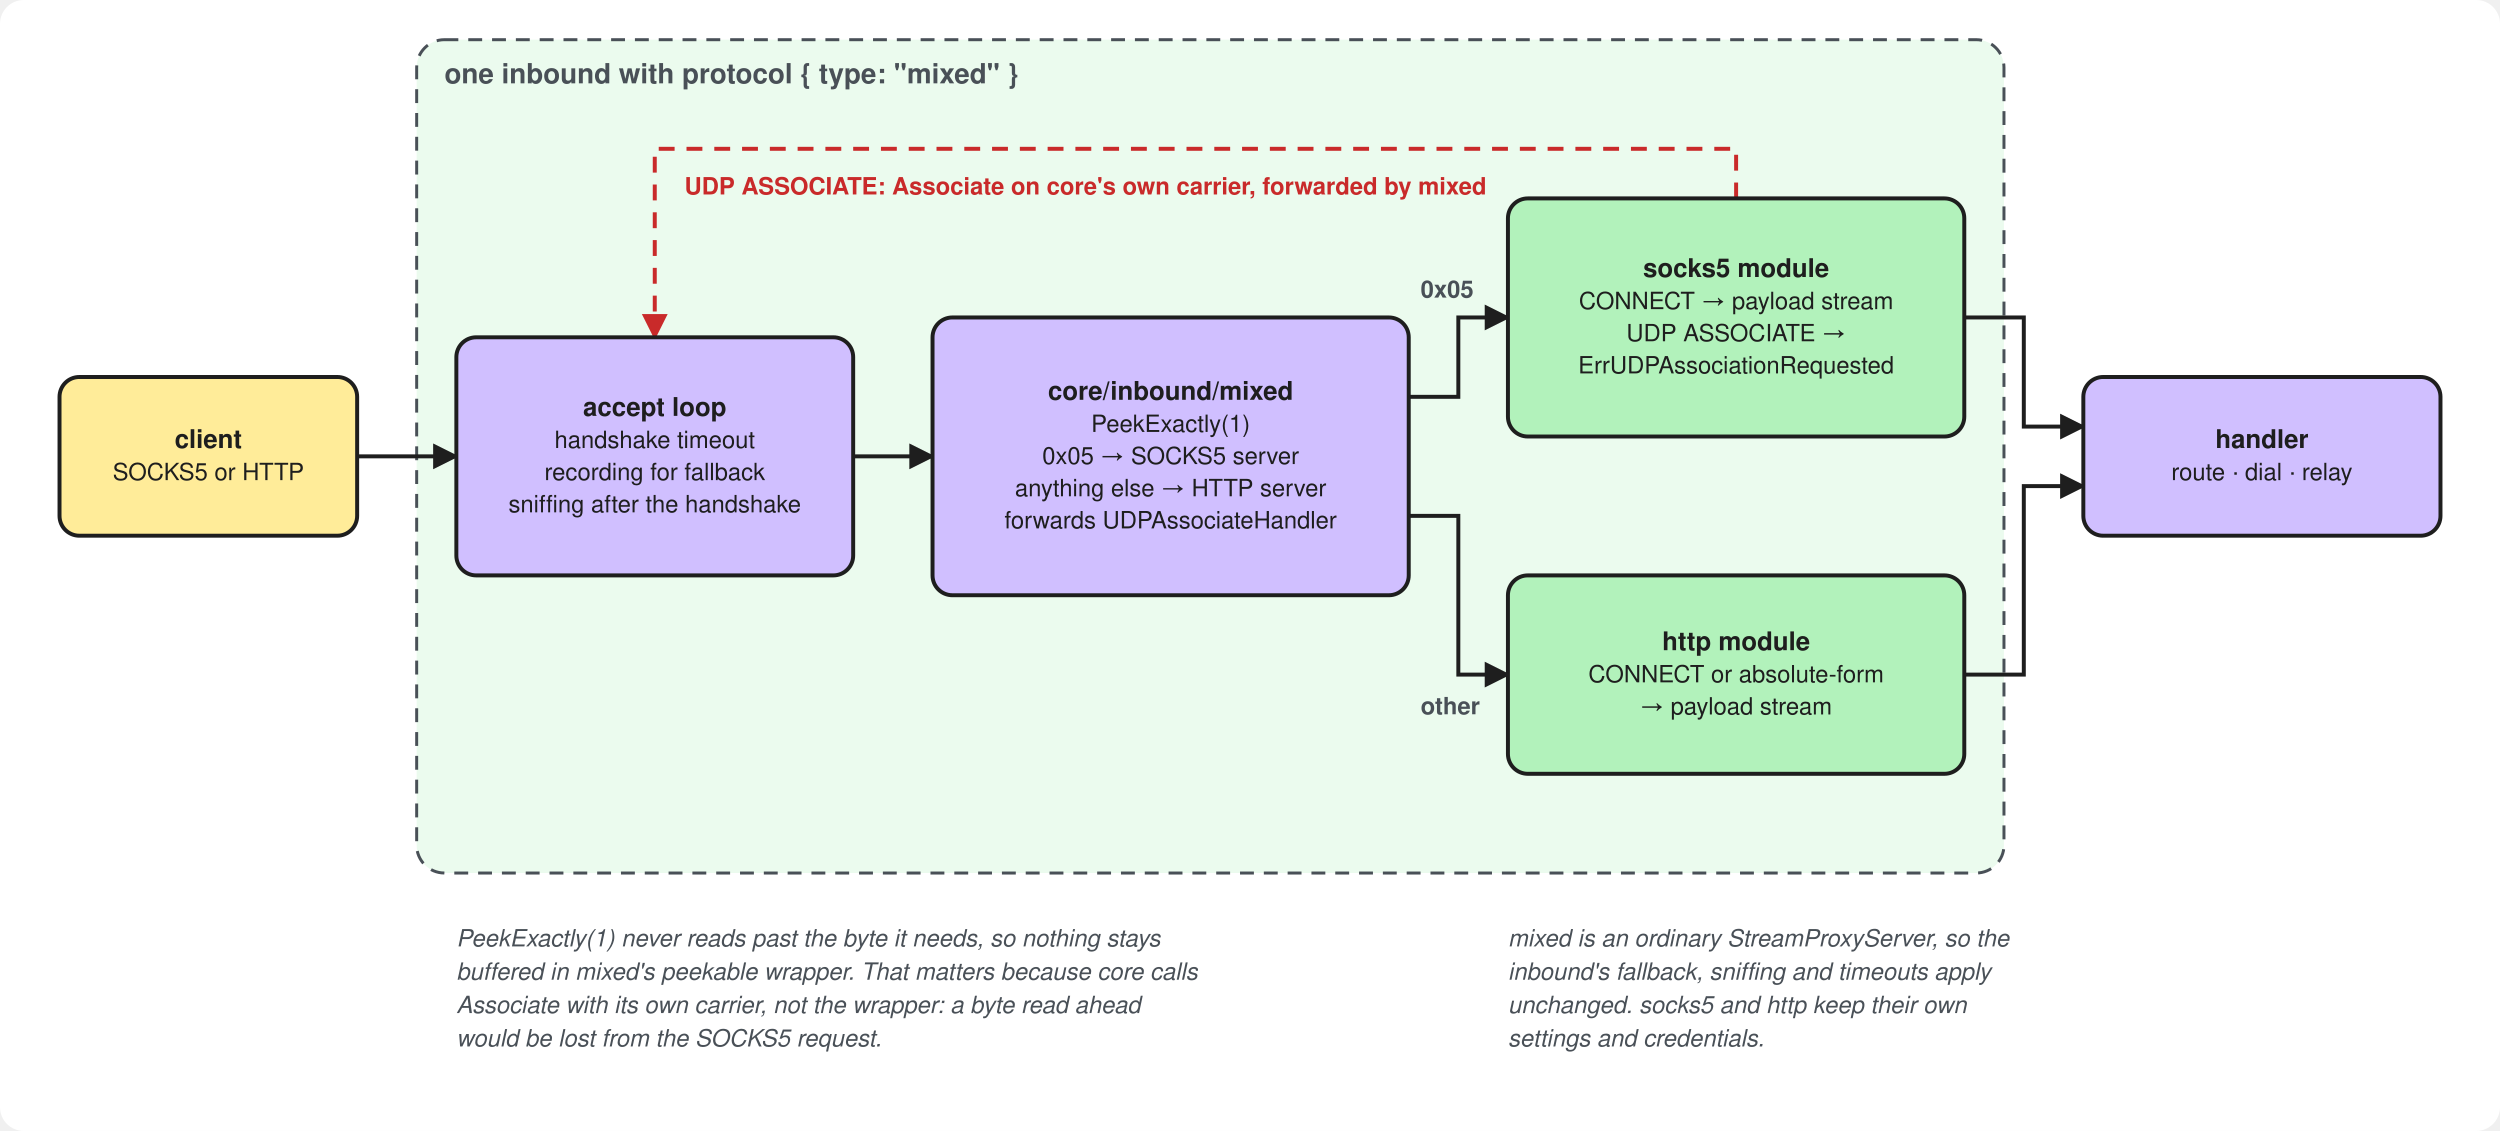
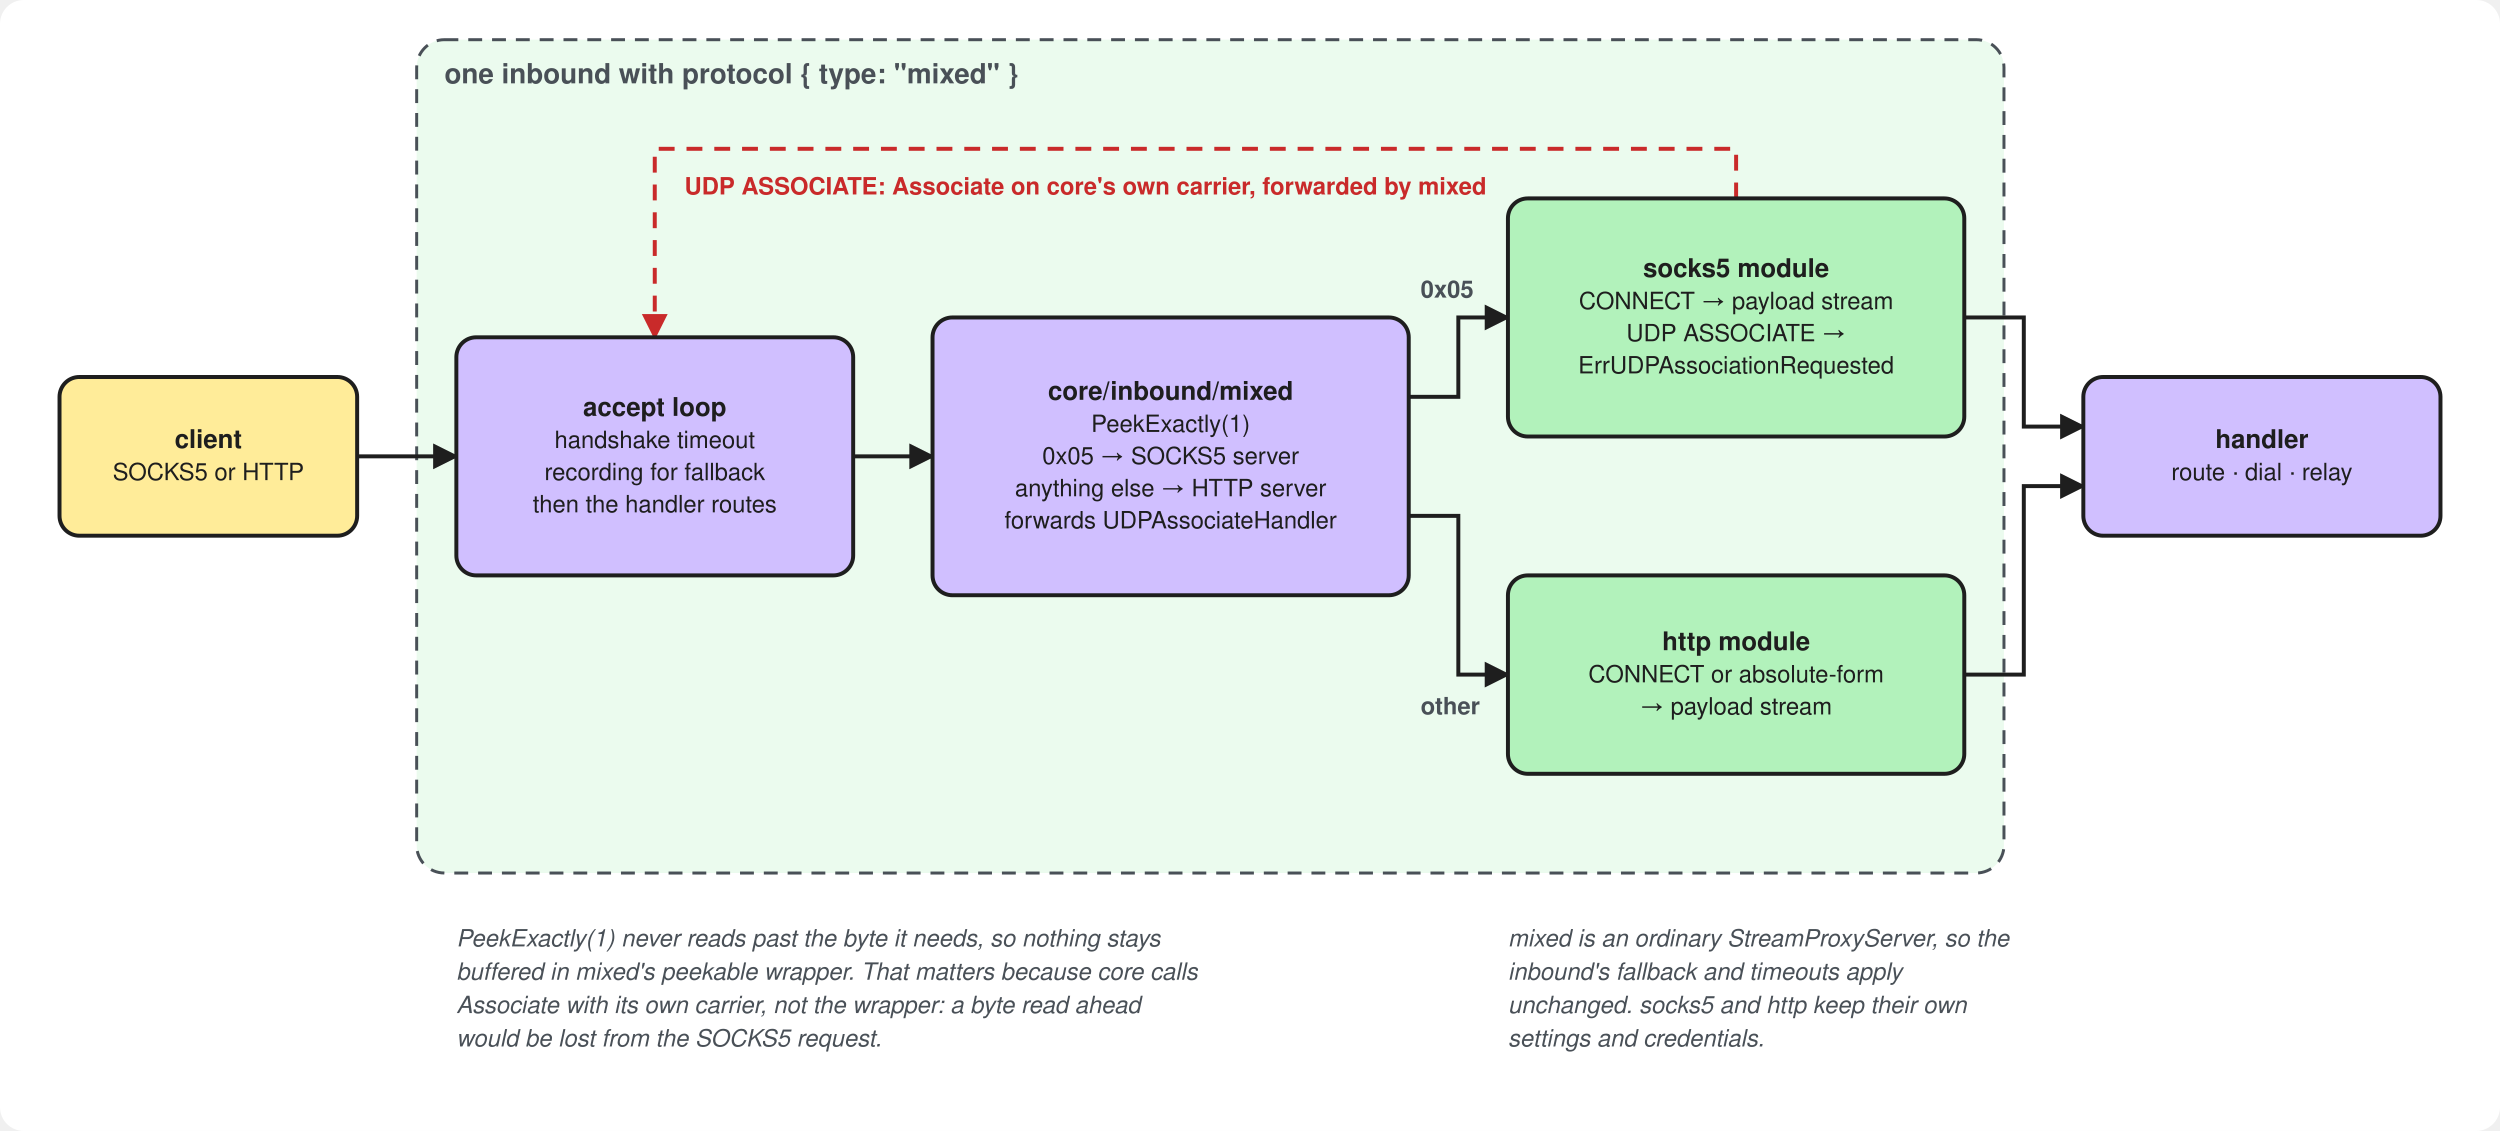
<svg xmlns="http://www.w3.org/2000/svg" viewBox="0 0 1260 570" width="1260" height="570" role="img" aria-label="How the mixed inbound protocol dispatches a connection">
  <defs>
    <marker id="h0" viewBox="0 0 10 10" refX="9" refY="5" markerUnits="userSpaceOnUse" markerWidth="13" markerHeight="13" orient="auto-start-reverse">
      <path d="M0,0 L10,5 L0,10 z" fill="#1e1e1e" />
    </marker>
    <marker id="h1" viewBox="0 0 10 10" refX="9" refY="5" markerUnits="userSpaceOnUse" markerWidth="13" markerHeight="13" orient="auto-start-reverse">
      <path d="M0,0 L10,5 L0,10 z" fill="#c92a2a" />
    </marker>
  </defs>
  <rect x="0" y="0" width="1260" height="570" rx="12" fill="#ffffff" />
  <g font-family="Helvetica, Arial, sans-serif" fill="#1e1e1e">
    <rect x="210" y="20" width="800" height="420" rx="14" fill="#ebfbee" stroke="#495057" stroke-width="1.5" stroke-dasharray="7 5" />
    <text x="224" y="42" font-size="14" font-weight="bold" fill="#495057">one inbound with protocol { type: "mixed" }</text>
    <polyline points="180,230 230,230" fill="none" stroke="#1e1e1e" stroke-width="2" marker-end="url(#h0)" />
    <polyline points="430,230 470,230" fill="none" stroke="#1e1e1e" stroke-width="2" marker-end="url(#h0)" />
    <polyline points="710,200 735,200 735,160 760,160" fill="none" stroke="#1e1e1e" stroke-width="2" marker-end="url(#h0)" />
    <polyline points="710,260 735,260 735,340 760,340" fill="none" stroke="#1e1e1e" stroke-width="2" marker-end="url(#h0)" />
    <polyline points="990,160 1020,160 1020,215 1050,215" fill="none" stroke="#1e1e1e" stroke-width="2" marker-end="url(#h0)" />
    <polyline points="990,340 1020,340 1020,245 1050,245" fill="none" stroke="#1e1e1e" stroke-width="2" marker-end="url(#h0)" />
    <polyline points="875,100 875,75 330,75 330,170" fill="none" stroke="#c92a2a" stroke-width="2" stroke-dasharray="8 6" marker-end="url(#h1)" />
    <rect x="30" y="190" width="150" height="80" rx="10" fill="#ffec99" stroke="#1e1e1e" stroke-width="2" />
    <text x="105.0" y="225.8" text-anchor="middle" font-size="13" font-weight="bold">client</text>
    <text x="105.0" y="242.0" text-anchor="middle" font-size="12">SOCKS5 or HTTP</text>
    <rect x="230" y="170" width="200" height="120" rx="10" fill="#d0bfff" stroke="#1e1e1e" stroke-width="2" />
    <text x="330.0" y="209.6" text-anchor="middle" font-size="13" font-weight="bold">accept loop</text>
    <text x="330.0" y="225.8" text-anchor="middle" font-size="12">handshake timeout</text>
-     <text x="330.0" y="242.0" text-anchor="middle" font-size="12">recording for fallback</text>
-     <text x="330.0" y="258.2" text-anchor="middle" font-size="12">sniffing after the handshake</text>
+     <text x="330.0" y="242" text-anchor="middle" font-size="12">recording for fallback</text>
+     <text x="330.0" y="258.2" text-anchor="middle" font-size="12">then the handler routes</text>
    <rect x="470" y="160" width="240" height="140" rx="10" fill="#d0bfff" stroke="#1e1e1e" stroke-width="2" />
    <text x="590.0" y="201.5" text-anchor="middle" font-size="13" font-weight="bold">core/inbound/mixed</text>
    <text x="590.0" y="217.7" text-anchor="middle" font-size="12">PeekExactly(1)</text>
    <text x="590.0" y="233.9" text-anchor="middle" font-size="12">0x05 → SOCKS5 server</text>
    <text x="590.0" y="250.1" text-anchor="middle" font-size="12">anything else → HTTP server</text>
    <text x="590.0" y="266.3" text-anchor="middle" font-size="12">forwards UDPAssociateHandler</text>
    <rect x="760" y="100" width="230" height="120" rx="10" fill="#b2f2bb" stroke="#1e1e1e" stroke-width="2" />
    <text x="875.0" y="139.6" text-anchor="middle" font-size="13" font-weight="bold">socks5 module</text>
    <text x="875.0" y="155.8" text-anchor="middle" font-size="12">CONNECT → payload stream</text>
    <text x="875.0" y="172.0" text-anchor="middle" font-size="12">UDP ASSOCIATE →</text>
    <text x="875.0" y="188.2" text-anchor="middle" font-size="12">ErrUDPAssociationRequested</text>
    <rect x="760" y="290" width="230" height="100" rx="10" fill="#b2f2bb" stroke="#1e1e1e" stroke-width="2" />
    <text x="875.0" y="327.7" text-anchor="middle" font-size="13" font-weight="bold">http module</text>
    <text x="875.0" y="343.9" text-anchor="middle" font-size="12">CONNECT or absolute-form</text>
    <text x="875.0" y="360.1" text-anchor="middle" font-size="12">→ payload stream</text>
    <rect x="1050" y="190" width="180" height="80" rx="10" fill="#d0bfff" stroke="#1e1e1e" stroke-width="2" />
    <text x="1140.0" y="225.8" text-anchor="middle" font-size="13" font-weight="bold">handler</text>
    <text x="1140.0" y="242.0" text-anchor="middle" font-size="12">route · dial · relay</text>
    <text x="716" y="150" font-size="12" font-weight="bold" fill="#495057">0x05</text>
    <text x="716" y="360" font-size="12" font-weight="bold" fill="#495057">other</text>
    <text x="345" y="98" font-size="12" font-weight="bold" fill="#c92a2a">UDP ASSOCIATE: Associate on core's own carrier, forwarded by mixed</text>
    <text x="230" y="477.0" text-anchor="start" font-size="12" font-style="italic" fill="#495057">PeekExactly(1) never reads past the byte it needs, so nothing stays</text>
    <text x="230" y="493.8" text-anchor="start" font-size="12" font-style="italic" fill="#495057">buffered in mixed's peekable wrapper. That matters because core calls</text>
    <text x="230" y="510.6" text-anchor="start" font-size="12" font-style="italic" fill="#495057">Associate with its own carrier, not the wrapper: a byte read ahead</text>
    <text x="230" y="527.4" text-anchor="start" font-size="12" font-style="italic" fill="#495057">would be lost from the SOCKS5 request.</text>
-     <text x="760" y="477.0" text-anchor="start" font-size="12" font-style="italic" fill="#495057">mixed is an ordinary StreamProxyServer, so the</text>
-     <text x="760" y="493.8" text-anchor="start" font-size="12" font-style="italic" fill="#495057">inbound's fallback, sniffing and timeouts apply</text>
+     <text x="760" y="477" text-anchor="start" font-size="12" font-style="italic" fill="#495057">mixed is an ordinary StreamProxyServer, so the</text>
+     <text x="760" y="493.8" text-anchor="start" font-size="12" font-style="italic" fill="#495057">inbound's fallback and timeouts apply</text>
    <text x="760" y="510.6" text-anchor="start" font-size="12" font-style="italic" fill="#495057">unchanged. socks5 and http keep their own</text>
    <text x="760" y="527.4" text-anchor="start" font-size="12" font-style="italic" fill="#495057">settings and credentials.</text>
  </g>
</svg>
